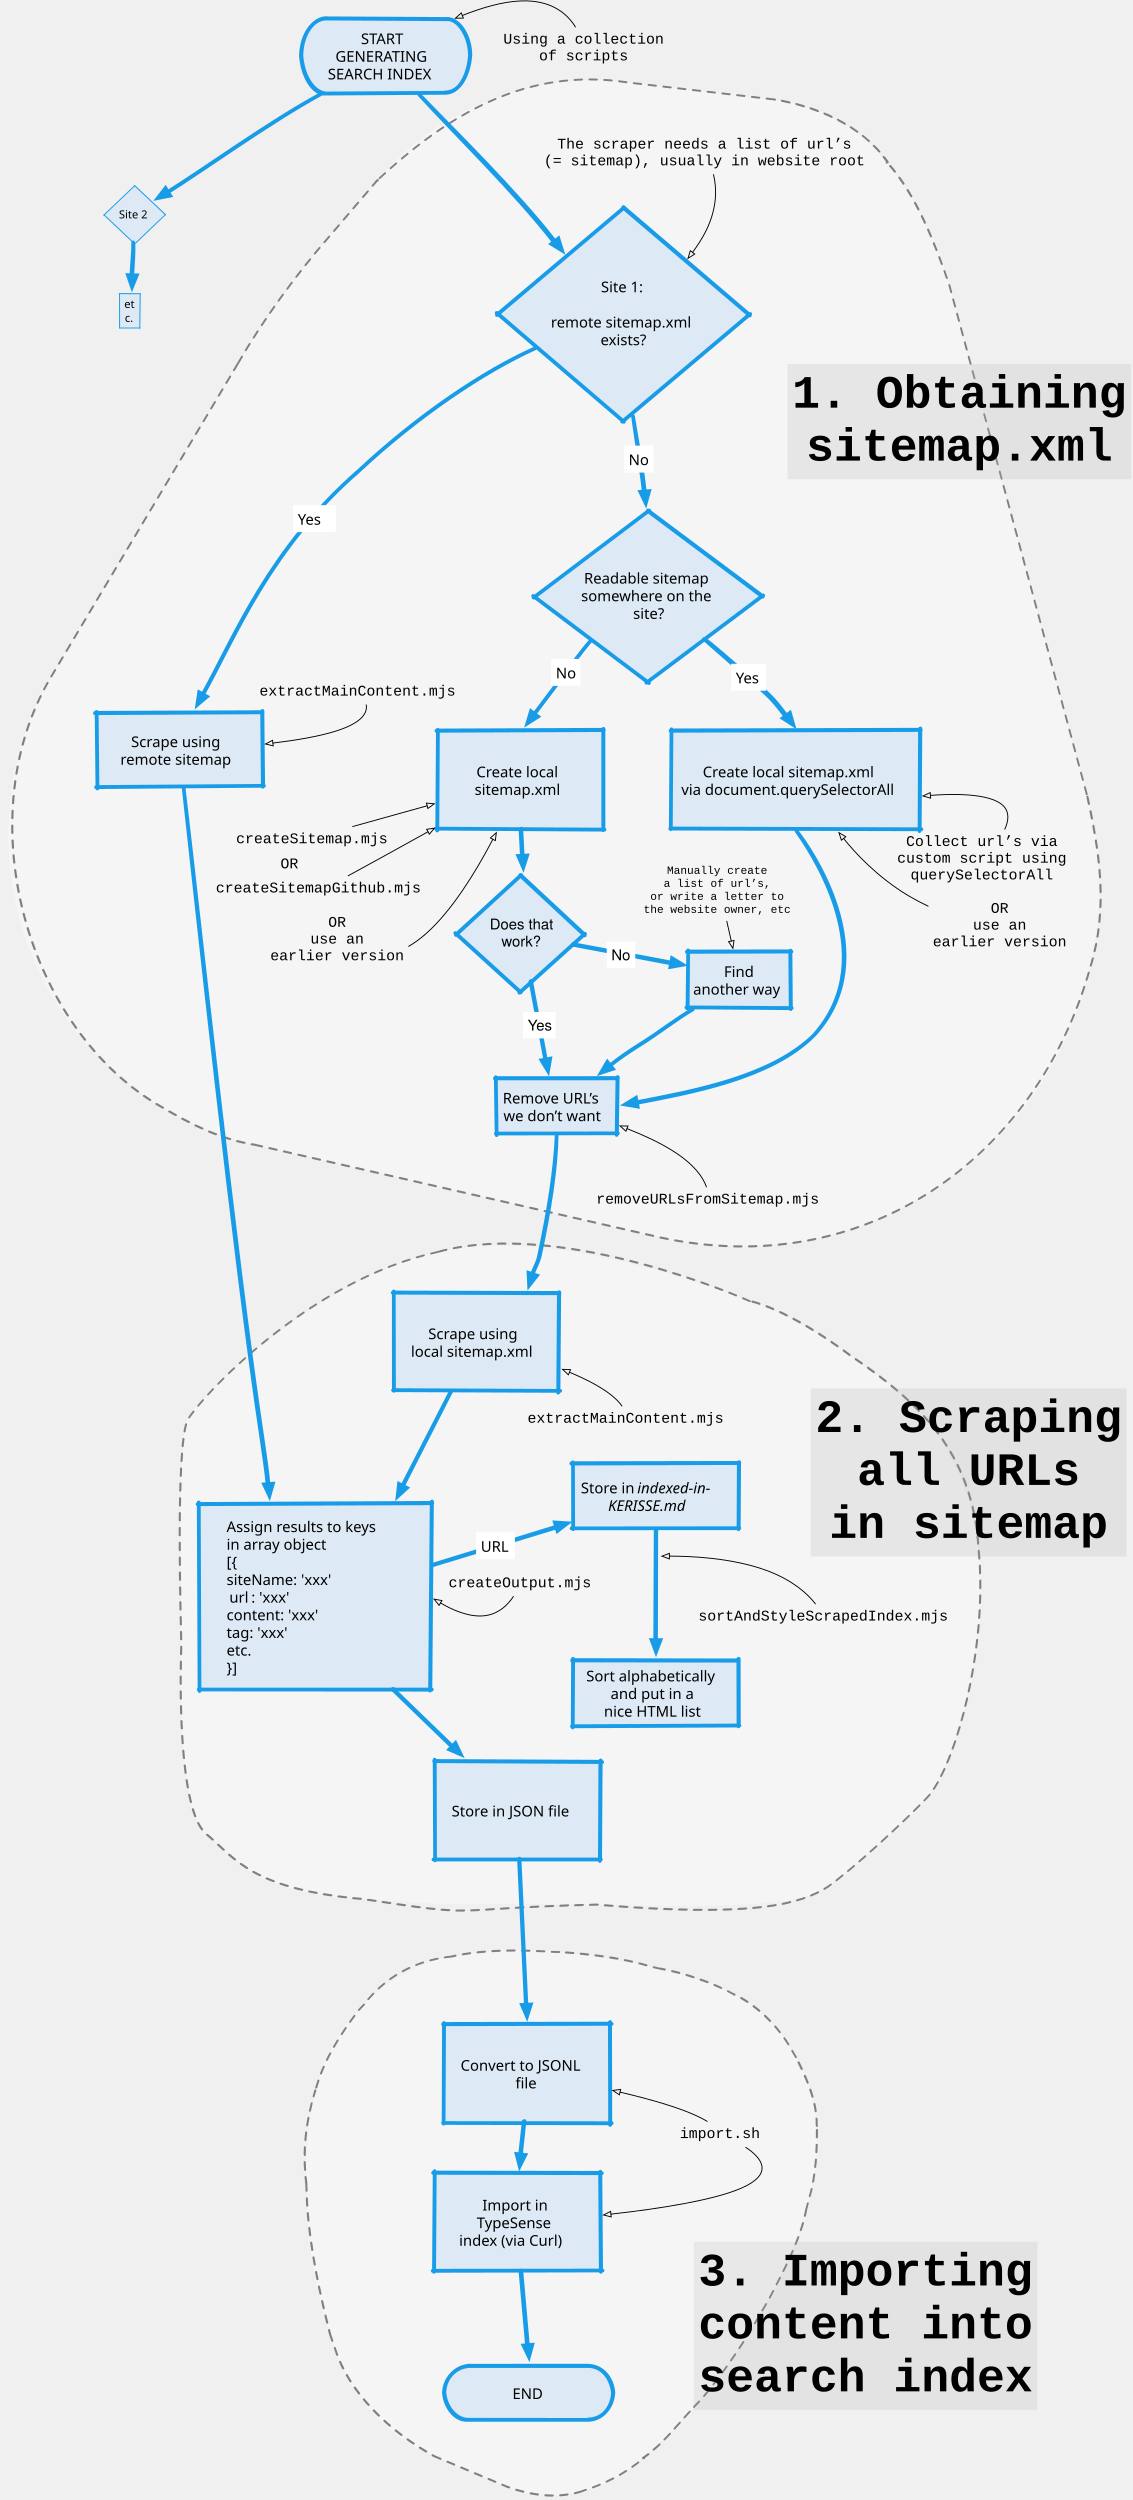
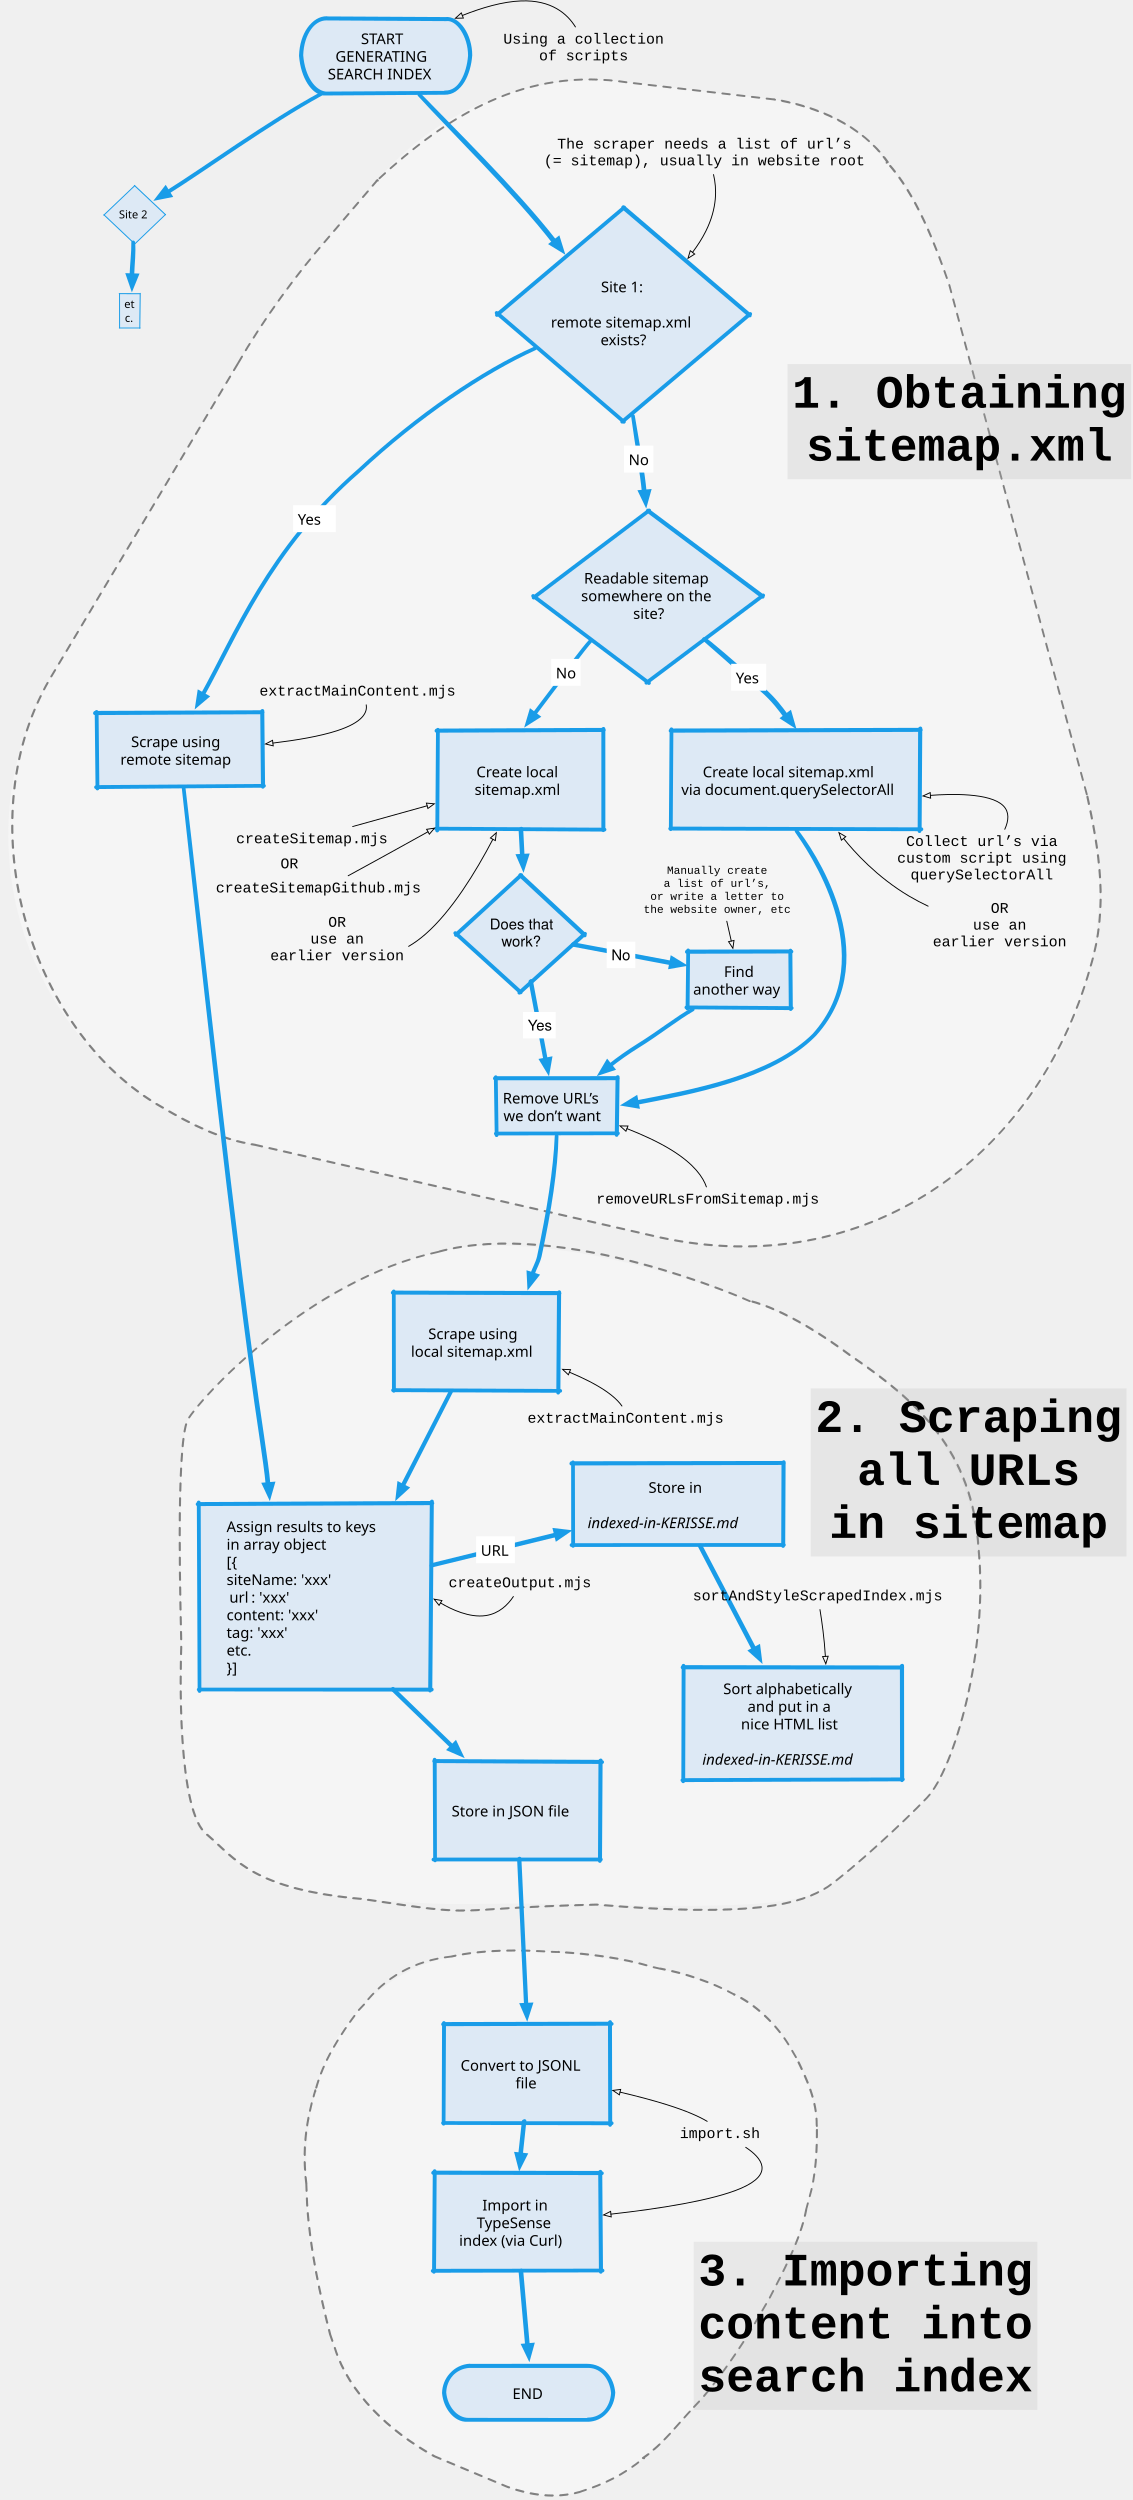
<svg xmlns="http://www.w3.org/2000/svg" xmlns:xlink="http://www.w3.org/1999/xlink" version="1.1" viewBox="197 183 1219 2692">
  <defs>
    <marker orient="auto" overflow="visible" markerUnits="strokeWidth" id="FilledArrow_Marker" stroke-linejoin="miter" stroke-miterlimit="10" viewBox="-1 -3 6 6" markerWidth="6" markerHeight="6" color="#199ce8">
      <g>
        <path d="M 3.2 0 L 0 -1.2 L 0 1.2 Z" fill="currentColor" stroke="currentColor" stroke-width="1" />
      </g>
    </marker>
    <marker orient="auto" overflow="visible" markerUnits="strokeWidth" id="FilledArrow_Marker_2" stroke-linejoin="miter" stroke-miterlimit="10" viewBox="-1 -3 6 6" markerWidth="6" markerHeight="6" color="#199ce8">
      <g>
        <path d="M 3.2 0 L 0 -1.2 L 0 1.2 Z" fill="currentColor" stroke="currentColor" stroke-width="1" />
      </g>
    </marker>
    <marker orient="auto" overflow="visible" markerUnits="strokeWidth" id="FilledArrow_Marker_3" stroke-linejoin="miter" stroke-miterlimit="10" viewBox="-1 -3 6 6" markerWidth="6" markerHeight="6" color="#199ce8">
      <g>
        <path d="M 3.2 0 L 0 -1.2 L 0 1.2 Z" fill="currentColor" stroke="currentColor" stroke-width="1" />
      </g>
    </marker>
    <marker orient="auto" overflow="visible" markerUnits="strokeWidth" id="Arrow_Marker" stroke-linejoin="miter" stroke-miterlimit="10" viewBox="-1 -4 10 8" markerWidth="10" markerHeight="8" color="black">
      <g>
        <path d="M 8 0 L 0 -3 L 0 3 Z" fill="none" stroke="currentColor" stroke-width="1" />
      </g>
    </marker>
  </defs>
  <g id="Canvas_1" fill-opacity="1" fill="none" stroke-dasharray="none" stroke="none" stroke-opacity="1">
    <g id="Canvas_1_Layer_1">
      <g id="Graphic_121">
        <path d="M 526.763 2534.788 L 527.5 2556 C 529.159 2603.764 537.502 2651.061 552.286 2696.51 L 557 2711 C 574.147 2763.71 613.353 2806.367 664.434 2827.888 L 742.889 2860.943 C 767.602 2871.355 795.062 2873.309 821 2866.5 L 823.328 2865.889 C 848.086 2859.39 870.941 2847.087 890 2830 L 890 2830 C 909.314 2812.684 927.529 2794.178 944.538 2774.593 L 952 2766 C 973.948 2740.726 993.39 2713.381 1010.052 2684.349 L 1024.915 2658.451 C 1042.236 2628.27 1055.703 2596.034 1065 2562.5 L 1068.293 2550.621 C 1075.381 2525.053 1078.155 2498.481 1076.5 2472 L 1076.5 2472 C 1074.857 2445.706 1067.018 2420.174 1053.625 2397.488 L 1046.486 2385.395 C 1032.472 2361.657 1011.785 2342.566 987 2330.5 L 987 2330.5 C 961.755 2318.21 935.145 2308.952 907.723 2302.919 L 899 2301 C 865.696 2293.673 831.989 2288.314 798.054 2284.951 L 793.5 2284.5 C 756.701 2280.853 719.566 2282.654 683.292 2289.843 L 682.5 2290 C 646.405 2297.154 613.447 2315.41 588.238 2342.216 L 582.815 2347.981 C 560.012 2372.228 544.032 2402.078 536.5 2434.5 L 536.5 2434.5 C 528.867 2467.357 525.593 2501.076 526.763 2534.788 Z" fill="#f5f5f5" />
        <path d="M 526.742 2534.202 L 527.551 2555.866 C 530.463 2604.639 541.723 2654.958 552.286 2696.51 M 552.171 2696.177 L 557.735 2712.186 C 572.373 2759.458 615.815 2801.231 664.434 2827.888 M 663.948 2827.685 L 743.62 2861.044 C 768.645 2870.153 794.952 2873.71 821 2866.5 M 820.259 2866.778 L 823.659 2865.504 C 845.804 2858.647 868.725 2848.016 890 2830 M 890.524 2830.14 L 889.186 2829.782 C 911.225 2814.674 925.32 2794.826 944.538 2774.593 M 944.294 2774.85 L 952.683 2765.979 C 971.554 2743.915 993.2 2712.924 1010.052 2684.349 M 1009.794 2684.79 L 1025.396 2658.07 C 1039.01 2631.421 1058.97 2595.06 1065 2562.5 M 1064.774 2563.341 L 1068.313 2550.162 C 1075.582 2525.757 1076.773 2497.615 1076.5 2472 M 1076.574 2472.34 L 1076.35 2471.312 C 1076.608 2445.551 1065.644 2421.6 1053.625 2397.488 M 1054.06 2398.231 L 1046.324 2385.005 C 1031.945 2361.725 1009.159 2340.549 987 2330.5 M 987.688 2331.109 L 986.56 2330.111 C 964.343 2317.941 932.711 2307.344 907.723 2302.919 M 908.606 2303.12 L 898.56 2300.831 C 865.658 2291.112 832.493 2287.245 798.054 2284.951 M 799.041 2284.969 L 792.784 2284.856 C 755.893 2282.624 718.782 2282.071 683.292 2289.843 M 683.892 2289.8 L 681.841 2289.947 C 643.04 2294.313 611.31 2312.244 588.238 2342.216 M 588.864 2341.552 L 582.964 2347.802 C 562.03 2375.538 544.662 2402.83 536.5 2434.5 M 536.482 2435.19 L 536.521 2433.723 C 526.294 2467.095 522.268 2498.92 526.763 2534.788 M 526.891 2534.076 L 527.778 2555.376 C 530.713 2604.389 541.973 2654.708 552.536 2696.26 M 552.359 2696.03 L 557.639 2711.287 C 572.623 2759.208 616.065 2800.981 664.684 2827.638 M 664.097 2827.504 L 743.089 2860.632 C 768.895 2869.903 795.202 2873.46 821.25 2866.25 M 820.377 2866.636 L 823.151 2865.603 C 846.054 2858.397 868.975 2847.766 890.25 2829.75 M 890.644 2830.037 L 889.702 2829.839 C 911.475 2814.424 925.57 2794.576 944.788 2774.343 M 944.354 2774.664 L 952.368 2766.164 C 971.804 2743.665 993.45 2712.674 1010.302 2684.099 M 1009.88 2684.642 L 1025.279 2658.331 C 1039.26 2631.171 1059.22 2594.81 1065.25 2562.25 M 1064.815 2563.193 L 1068.163 2550.82 C 1075.832 2525.507 1077.023 2497.365 1076.75 2471.75 M 1076.643 2472.227 L 1076.496 2471.442 C 1076.858 2445.301 1065.894 2421.35 1053.875 2397.238 M 1054.086 2398.164 L 1046.857 2385.79 C 1032.195 2361.475 1009.409 2340.299 987.25 2330.25 M 987.751 2331.054 L 986.867 2330.288 C 964.593 2317.691 932.961 2307.094 907.973 2302.669 M 908.705 2303.109 L 899.339 2300.89 C 865.908 2290.862 832.743 2286.995 798.304 2284.701 M 799.163 2284.968 L 793.274 2284.78 C 756.143 2282.374 719.032 2281.821 683.542 2289.593 M 684.023 2289.745 L 682.703 2289.816 C 643.29 2294.063 611.56 2311.994 588.488 2341.966 M 589.028 2341.464 L 583.333 2347.44 C 562.28 2375.288 544.912 2402.58 536.75 2434.25 M 536.557 2435.064 L 536.548 2433.917 C 526.544 2466.845 522.518 2498.67 527.013 2534.538" stroke="gray" stroke-linecap="round" stroke-linejoin="round" stroke-dasharray="8.0,8.0" stroke-width="2" />
      </g>
      <g id="Graphic_116">
        <path d="M 669 1531 C 537.745 1561.518 410.825 1686.405 399 1712 C 387.175 1737.595 393.294 1932.767 392.111 1954.425 C 390.929 1976.083 387.381 2133.593 420.491 2159.189 C 453.6 2184.784 457.148 2218.255 588.403 2228.1 C 719.658 2237.944 675.906 2230.069 839.088 2234.006 C 1002.27 2237.944 1061.986 2232.72 1088 2215 C 1114.014 2197.28 1168.986 2148.533 1195 2119 C 1221.014 2089.467 1264.78 1962.301 1250.59 1851.059 C 1236.4 1739.817 1185.333 1693.333 1113 1643 C 1040.667 1592.667 1004 1584 1004 1584 C 1004 1584 800.255 1500.482 669 1531 Z" fill="#f5f5f5" />
        <path d="M 669 1531 C 529.226 1561.043 412.269 1688.496 399 1712 C 385.522 1739.502 391.81 1932.69 392.111 1954.425 C 391.183 1977.392 386.921 2136.349 420.491 2159.189 C 450.558 2184.933 469.132 2217.785 588.403 2228.1 C 723.351 2248.7 668.308 2238.21 839.088 2234.006 C 1010.07 2248.38 1059.227 2233.184 1088 2215 C 1115.914 2195.298 1169.597 2145.561 1195 2119 C 1224.104 2088.522 1261.38 1959.762 1250.59 1851.059 C 1244.414 1744.802 1183.877 1691.242 1113 1643 C 1042.474 1590.424 1004 1584 1003.415 1583.796 M 1004.396 1584.127 C 1004 1584 803.217 1494.326 669 1531 M 669 1531 C 529.476 1560.793 412.519 1688.246 399.25 1711.75 C 385.772 1739.252 392.06 1932.44 392.361 1954.175 C 391.433 1977.142 387.171 2136.099 420.741 2158.939 C 450.808 2184.683 469.382 2217.535 588.653 2227.85 C 723.601 2248.45 668.558 2237.96 839.338 2233.756 C 1010.32 2248.13 1059.477 2232.934 1088.25 2214.75 C 1116.164 2195.048 1169.847 2145.311 1195.25 2118.75 C 1224.354 2088.272 1261.63 1959.512 1250.84 1850.809 C 1244.664 1744.552 1184.127 1690.992 1113.25 1642.75 C 1042.724 1590.174 1004.25 1583.75 1003.665 1583.546 M 1004.396 1584.127 C 1004.25 1583.75 803.467 1494.076 669.25 1530.75" stroke="gray" stroke-linecap="round" stroke-linejoin="round" stroke-dasharray="8.0,8.0" stroke-width="2" />
      </g>
      <g id="Graphic_101">
        <path d="M 602.846 377.5 L 550.296 439.118 C 514.039 481.631 481.41 527.108 452.749 575.072 L 254.408 907 C 157.507 1069.165 210.414 1279.178 372.579 1376.079 C 403.358 1394.471 436.838 1407.909 471.791 1415.901 L 907.898 1515.615 C 1115.981 1563.193 1323.235 1433.077 1370.812 1224.994 C 1384.918 1163.303 1383.659 1099.091 1367.146 1038 L 1218.999 489.909 C 1206.001 441.818 1183.243 396.917 1152.142 358 L 1152.142 358 C 1121.93 320.194 1078.053 295.795 1029.996 290.079 L 873.663 271.483 C 771.342 259.312 669.71 299.097 602.846 377.5 Z" fill="#f5f5f5" />
        <path d="M 603.339 376.922 L 549.568 439.941 C 516.552 477.839 480.402 526.931 452.749 575.072 M 452.93 574.769 L 254.414 907.641 C 159.249 1061.473 225.633 1293.813 372.579 1376.079 C 401.533 1393.076 434.267 1410.308 471.791 1415.901 M 471.381 1415.807 L 908.079 1515.659 C 1128.154 1563.048 1313.088 1431.188 1370.812 1224.994 C 1391.07 1159.88 1380.303 1098.105 1367.146 1038 M 1367.241 1038.351 L 1219.067 489.495 C 1204.034 446.317 1183.409 392.291 1152.142 358 M 1151.614 358.279 L 1153.041 357.525 C 1125.536 318.297 1076.747 297.649 1029.996 290.079 M 1030.405 290.127 L 872.596 271.795 C 763.028 254.744 678.144 307.603 602.846 377.5 M 603.797 377.5 L 602.454 377.5 M 603.548 376.869 L 550.1 439.455 C 516.802 477.589 480.652 526.681 452.999 574.822 M 453.104 574.674 L 254.989 906.963 C 159.499 1061.223 225.883 1293.563 372.829 1375.829 C 401.783 1392.826 434.517 1410.058 472.041 1415.651 M 471.525 1415.602 L 907.886 1515.36 C 1128.404 1562.798 1313.338 1430.938 1371.062 1224.744 C 1391.32 1159.63 1380.553 1097.855 1367.396 1037.75 M 1367.256 1038.255 L 1219.309 490.15 C 1204.284 446.067 1183.659 392.041 1152.392 357.75 M 1151.735 358.146 L 1152.527 357.684 C 1125.786 318.047 1076.997 297.399 1030.246 289.829 M 1030.527 290.026 L 873.499 271.809 C 763.278 254.494 678.394 307.353 603.096 377.25 M 603.922 377.489 L 602.971 377.429" stroke="gray" stroke-linecap="round" stroke-linejoin="round" stroke-dasharray="8.0,8.0" stroke-width="2" />
      </g>
      <g id="Graphic_3">
        <path d="M 548.3 203 L 675.7 203 C 690.77 203 703 220.92 703 243 C 703 265.08 690.77 283 675.7 283 L 548.3 283 C 533.23 283 521 265.08 521 243 C 521 220.92 533.23 203 548.3 203 Z" fill="#dde9f5" />
        <path d="M 547.332 202.994 L 677.579 203.735 C 689.836 202.227 703.016 221.4 703 243 C 701.505 262.928 692.073 283.519 675.7 283 M 676.296 282.996 L 545.445 283.827 C 534.523 282.752 522.896 267.017 521 243 C 521.71 219.166 534.55 202.865 548.3 203 M 547.583 202.678 L 676.517 203.369 C 690.336 201.727 703.516 220.9 703.5 242.5 C 702.005 262.428 692.573 283.019 676.2 282.5 M 676.547 282.871 L 547.678 283.628 C 535.023 282.252 523.396 266.517 521.5 242.5 C 522.21 218.666 535.05 202.365 548.8 202.5" stroke="#199ce8" stroke-linecap="round" stroke-linejoin="round" stroke-width="4" />
        <text transform="translate(526 214.5)" fill="black">
          <tspan font-family="Verdana" font-size="16" fill="black" x="59.641" y="16">START</tspan>
          <tspan font-family="Verdana" font-size="16" fill="black" x="32.18" y="35">GENERATING</tspan>
          <tspan font-family="Verdana" font-size="16" fill="black" x="23.977" y="54">SEARCH INDEX</tspan>
        </text>
      </g>
      <g id="Graphic_11">
        <path d="M 868.511 407 L 1003.022 522 L 868.511 637 L 734 522 Z" fill="#dde9f5" />
        <path d="M 867.88 406.462 L 1004.412 522.76 M 1004.495 521.179 L 866.95 637.126 M 868.762 637.243 L 731.769 519.925 M 732.063 522.223 L 869.219 406.402 M 868.29 406.024 L 1003.797 521.72 M 1004.839 521.04 L 868.168 636.311 M 868.862 637.168 L 733.414 521.076 M 732.198 521.836 L 868.725 406.708" stroke="#199ce8" stroke-linecap="round" stroke-linejoin="round" stroke-width="4" />
        <text transform="translate(775.3179 481.7)" fill="black">
          <tspan font-family="Verdana" font-size="16" fill="black" x="68.77" y="16">Site 1:</tspan>
          <tspan font-family="Verdana" font-size="16" fill="black" x="14.864" y="54">remote sitemap.xml</tspan>
          <tspan font-family="Verdana" font-size="16" fill="black" x="68.336" y="73">exists?</tspan>
        </text>
      </g>
      <g id="Graphic_12">
        <path d="M 342 383 L 375 414.262 L 342 445.524 L 309 414.262 Z" fill="#dde9f5" />
        <path d="M 341.647 382.668 L 375.27 414.312 M 375.257 413.926 L 341.895 445.855 M 342.179 445.793 L 308.729 414.194 M 308.707 414.761 L 342.213 382.797 M 341.729 382.585 L 375.139 414.035 M 375.328 413.873 L 342.174 445.671 M 342.229 445.744 L 309.068 414.415 M 308.736 414.664 L 342.049 382.923" stroke="#199ce8" stroke-linecap="round" stroke-linejoin="round" stroke-width="1" />
        <text transform="translate(322.91 406.1368)" fill="black">
          <tspan font-family="Verdana" font-size="12" fill="black" x="2.14" y="12">Site 2</tspan>
        </text>
      </g>
      <g id="Line_15">
        <path d="M 542.601 284.216 C 486.142 315.228 415.243 366.684 376.76 390.578 M 542.601 284.216 C 487.142 314.228 416.243 365.684 377.76 389.578" marker-end="url(#FilledArrow_Marker)" stroke="#199ce8" stroke-linecap="round" stroke-linejoin="round" stroke-width="4" />
      </g>
      <g id="Line_16">
        <path d="M 648.567 285 C 681.712 321.52 751.548 389.682 793.46 443.698 M 648.567 285 C 682.712 320.52 752.548 388.682 794.46 442.698" marker-end="url(#FilledArrow_Marker_2)" stroke="#199ce8" stroke-linecap="round" stroke-linejoin="round" stroke-width="4" />
      </g>
      <g id="Graphic_17">
        <rect x="325.735" y="499.221" width="21.962" height="36.779" fill="#dde9f5" />
        <path d="M 325.366 499.219 L 348.2 499.337 M 347.939 498.919 L 347.499 536.656 M 347.95 536.219 L 325.47 536.214 M 325.752 536.437 L 325.735 498.99 M 325.429 499.108 L 347.997 499.244 M 348.021 498.857 L 347.572 536.156 M 348.012 536.168 L 325.814 536.181 M 325.81 536.374 L 325.746 499.159" stroke="#199ce8" stroke-linecap="round" stroke-linejoin="round" stroke-width="1" />
        <text transform="translate(330.735 502.6106)" fill="black">
          <tspan font-family="Verdana" font-size="12" fill="black" x=".043" y="12">et</tspan>
          <tspan font-family="Verdana" font-size="12" fill="black" x=".672" y="27">c.</tspan>
        </text>
      </g>
      <g id="Line_18">
        <path d="M 340.413 444.021 C 340.597 455.197 338.859 467.805 338.508 480.343 M 340.413 444.021 C 341.597 454.197 339.859 466.805 339.508 479.343" marker-end="url(#FilledArrow_Marker)" stroke="#199ce8" stroke-linecap="round" stroke-linejoin="round" stroke-width="4" />
      </g>
      <g id="Graphic_19">
        <path d="M 894.943 733.5 L 1017 825.75 L 894.943 918 L 772.885 825.75 Z" fill="#dde9f5" />
        <path d="M 894.39 733.087 L 1018.257 825.64 M 1018.468 824.249 L 892.979 918.24 M 895.713 918.536 L 771.076 824.71 M 771.621 826.522 L 896.077 732.644 M 894.747 732.694 L 1017.815 824.596 M 1018.8 824.108 L 894.481 917.216 M 895.822 918.473 L 772.689 825.72 M 771.845 826.237 L 895.188 733.244" stroke="#199ce8" stroke-linecap="round" stroke-linejoin="round" stroke-width="4" />
        <text transform="translate(810.8408 795.405)" fill="black">
          <tspan font-family="Verdana" font-size="16" fill="black" x="15.012" y="16">Readable sitemap </tspan>
          <tspan font-family="Verdana" font-size="16" fill="black" x="11.895" y="35">somewhere on the </tspan>
          <tspan font-family="Verdana" font-size="16" fill="black" x="67.898" y="54">site?</tspan>
        </text>
      </g>
      <g id="Line_20">
        <path d="M 878.575 631.027 C 883.1 664.72 888.336 692.417 890.198 713.208 M 878.575 631.027 C 884.1 663.72 889.336 691.417 891.198 712.208" marker-end="url(#FilledArrow_Marker)" stroke="#199ce8" stroke-linecap="round" stroke-linejoin="round" stroke-width="4" />
      </g>
      <g id="Graphic_24">
        <rect x="868.899" y="662.847" width="31.68" height="29" fill="white" />
        <text transform="translate(873.8987 667.847)" fill="black">
          <tspan font-family="Verdana" font-size="16" fill="black" x="0" y="16">No</tspan>
        </text>
      </g>
      <g id="Graphic_26">
        <rect x="920" y="969.95" width="267" height="106" fill="#dde9f5" />
        <path d="M 919.056 969.953 L 1188.529 969.086 M 1187.63 967.591 L 1187.136 1077.985 M 1188.942 1076.019 L 918.654 1075.274 M 919.263 1075.896 L 920.012 968.283 M 919.305 969.46 L 1187.873 968.738 M 1188.104 967.341 L 1187.411 1075.764 M 1189.192 1075.912 L 919.517 1075.085 M 919.368 1075.645 L 920.066 969.699" stroke="#199ce8" stroke-linecap="round" stroke-linejoin="round" stroke-width="4" />
        <text transform="translate(925 1003.95)" fill="black">
          <tspan font-family="Verdana" font-size="16" fill="black" x="28.695" y="16">Create local sitemap.xml</tspan>
          <tspan font-family="Verdana" font-size="16" fill="black" x="5.605" y="35">via document.querySelectorAll</tspan>
        </text>
      </g>
      <g id="Line_32">
        <path d="M 955.112 871.173 C 955.971 871.875 987.777 899.658 1017 925.667 C 1029.551 936.404 1037.355 947.203 1042.711 954.435 M 955.112 871.173 C 956.971 870.875 988.777 898.658 1018 924.667 C 1030.551 935.404 1038.355 946.203 1043.711 953.435" marker-end="url(#FilledArrow_Marker)" stroke="#199ce8" stroke-linecap="round" stroke-linejoin="round" stroke-width="4" />
      </g>
      <g id="Graphic_31">
        <rect x="984.299" y="897.785" width="37.711" height="29" fill="white" />
        <text transform="translate(989.2993 902.7855)" fill="black">
          <tspan font-family="Verdana" font-size="16" fill="black" x="0" y="16">Yes</tspan>
        </text>
      </g>
      <g id="Graphic_33">
        <rect x="410.961" y="1802.728" width="250.039" height="199" fill="#dde9f5" />
        <path d="M 409.763 1802.733 L 662.596 1801.728 M 661.829 1800.029 L 660.072 2003.471 M 661.722 2002.497 L 410.95 2002.309 M 411.835 2003.885 L 410.953 1800.816 M 410.013 1802.425 L 662.064 1801.253 M 662.14 1799.78 L 660.481 2002.247 M 661.972 2002.3 L 412.078 2002.24 M 411.84 2003.636 L 411.101 1802.479" stroke="#199ce8" stroke-linecap="round" stroke-linejoin="round" stroke-width="4" />
        <text transform="translate(440.9609 1816.728)" fill="black">
          <tspan font-family="Verdana" font-size="16" fill="black" x="0" y="16">Assign results to keys </tspan>
          <tspan font-family="Verdana" font-size="16" fill="black" x="0" y="35">in array object</tspan>
          <tspan font-family="Verdana" font-size="16" fill="black" x="0" y="54">[{</tspan>
          <tspan font-family="Verdana" font-size="16" fill="black" x="0" y="73">    siteName: 'xxx'</tspan>
          <tspan font-family="Verdana" font-size="16" fill="black" x="0" y="92">    </tspan>
          <tspan font-family="Verdana" font-size="16" fill="black" y="92">url</tspan>
          <tspan font-family="Verdana" font-size="16" fill="black" y="92">: 'xxx'</tspan>
          <tspan font-family="Verdana" font-size="16" fill="black" x="0" y="111">    content: 'xxx'</tspan>
          <tspan font-family="Verdana" font-size="16" fill="black" x="0" y="130">    tag: 'xxx'</tspan>
          <tspan font-family="Verdana" font-size="16" fill="black" x="0" y="149">etc.</tspan>
          <tspan font-family="Verdana" font-size="16" fill="black" x="0" y="168">}]</tspan>
        </text>
      </g>
      <g id="Line_35">
        <path d="M 1054.805 1077.95 C 1066.427 1094.78 1150.331 1212.327 1073.333 1297.835 C 1027.234 1344.244 940.491 1359.395 881.665 1370.837 M 1054.805 1077.95 C 1067.427 1093.78 1151.331 1211.327 1074.333 1296.835 C 1028.234 1343.244 941.491 1358.395 882.665 1369.837" marker-end="url(#FilledArrow_Marker)" stroke="#199ce8" stroke-linecap="round" stroke-linejoin="round" stroke-width="4" />
      </g>
      <g id="Graphic_36">
        <rect x="668.5" y="969.95" width="178" height="106" fill="#dde9f5" />
        <path d="M 666.979 969.957 L 847.267 969.177 M 846.539 968.033 L 846.553 1076.995 M 847.698 1076.455 L 666.561 1075.347 M 667.754 1077.34 L 668.508 968.79 M 667.229 969.549 L 846.789 968.79 M 846.816 967.783 L 846.868 1076.198 M 847.948 1076.29 L 668.017 1075.265 M 667.966 1077.089 L 668.564 969.699" stroke="#199ce8" stroke-linecap="round" stroke-linejoin="round" stroke-width="4" />
        <text transform="translate(673.5 1003.95)" fill="black">
          <tspan font-family="Verdana" font-size="16" fill="black" x="36.48" y="16">Create local </tspan>
          <tspan font-family="Verdana" font-size="16" fill="black" x="34.527" y="35">sitemap.xml</tspan>
        </text>
      </g>
      <g id="Graphic_37">
        <rect x="621" y="1575" width="178" height="106" fill="#dde9f5" />
        <path d="M 619.872 1574.996 L 799.491 1575.642 M 798.788 1574.678 L 798.03 1682.647 M 800.024 1680.749 L 620.251 1680.009 M 621.068 1680.634 L 620.999 1573.59 M 620.122 1574.722 L 799.032 1575.195 M 799.22 1574.429 L 798.413 1680.492 M 800.273 1680.678 L 621.317 1679.834 M 621.266 1680.384 L 621.039 1574.75" stroke="#199ce8" stroke-linecap="round" stroke-linejoin="round" stroke-width="4" />
        <text transform="translate(626 1609)" fill="black">
          <tspan font-family="Verdana" font-size="16" fill="black" x="32.109" y="16">Scrape using</tspan>
          <tspan font-family="Verdana" font-size="16" fill="black" x="13.496" y="35">local sitemap.xml</tspan>
        </text>
      </g>
      <g id="Line_39">
        <path d="M 832.668 873.441 C 825.859 880.575 802.77 911.43 771.559 952.754 M 832.668 873.441 C 826.859 879.575 803.77 910.43 772.559 951.754" marker-end="url(#FilledArrow_Marker)" stroke="#199ce8" stroke-linecap="round" stroke-linejoin="round" stroke-width="4" />
      </g>
      <g id="Graphic_38">
        <rect x="790.524" y="892.518" width="31.68" height="29" fill="white" />
        <text transform="translate(795.524 897.5176)" fill="black">
          <tspan font-family="Verdana" font-size="16" fill="black" x="0" y="16">No</tspan>
        </text>
      </g>
      <g id="Line_41">
        <path d="M 757.383 1075.835 L 759.066 1106.222 M 758.361 1075.309 L 759.815 1104.427" marker-end="url(#FilledArrow_Marker_3)" stroke="#199ce8" stroke-linecap="round" stroke-linejoin="round" stroke-width="4" />
      </g>
      <g id="Line_42">
        <path d="M 682.067 1681.813 L 629.481 1784.43 M 682.754 1681.41 L 630.929 1783.019" marker-end="url(#FilledArrow_Marker)" stroke="#199ce8" stroke-linecap="round" stroke-linejoin="round" stroke-width="4" />
      </g>
      <g id="Graphic_43">
        <rect x="301" y="950.98" width="178" height="79" fill="#dde9f5" />
        <path d="M 299.226 950.989 L 479.835 950.072 M 479.218 948.724 L 479.998 1030.233 M 480.978 1029.173 L 300.395 1030.652 M 301.884 1032.08 L 300.985 949.574 M 299.475 950.517 L 479.481 949.807 M 479.582 948.473 L 480.438 1028.929 M 481.23 1029.167 L 302.118 1030.422 M 301.995 1031.832 L 301.137 950.731" stroke="#199ce8" stroke-linecap="round" stroke-linejoin="round" stroke-width="4" />
        <text transform="translate(306 971.4801)" fill="black">
          <tspan font-family="Verdana" font-size="16" fill="black" x="32.109" y="16">Scrape using</tspan>
          <tspan font-family="Verdana" font-size="16" fill="black" x="20.602" y="35">remote sitemap</tspan>
        </text>
      </g>
      <g id="Line_45">
        <path d="M 773.155 558.107 C 717.357 583.303 645.874 631.554 582.667 690.667 C 486.541 774.263 449.646 869.163 414.659 931.795 M 773.155 558.107 C 718.357 582.303 646.874 630.554 583.667 689.667 C 487.541 773.263 450.646 868.163 415.659 930.795" marker-end="url(#FilledArrow_Marker)" stroke="#199ce8" stroke-linecap="round" stroke-linejoin="round" stroke-width="4" />
      </g>
      <g id="Graphic_44">
        <rect x="512.626" y="727.006" width="45.932" height="29" fill="white" />
        <text transform="translate(517.6262 732.0056)" fill="black">
          <tspan font-family="Verdana" font-size="16" fill="black" x="0" y="16">Yes</tspan>
        </text>
      </g>
      <g id="Graphic_50">
        <rect x="665" y="2079.457" width="178" height="106" fill="#dde9f5" />
        <path d="M 664.472 2079.454 L 845.402 2080.427 M 843.429 2078.861 L 842.917 2186.918 M 843.757 2185.361 L 663.73 2185.372 M 665.472 2186.267 L 664.993 2077.806 M 664.722 2079.168 L 843.673 2080.02 M 843.88 2078.611 L 843.258 2185.112 M 844.007 2185.265 L 665.718 2185.276 M 665.483 2186.019 L 665.211 2079.207" stroke="#199ce8" stroke-linecap="round" stroke-linejoin="round" stroke-width="4" />
        <text transform="translate(670 2122.957)" fill="black">
          <tspan font-family="Verdana" font-size="16" fill="black" x="13.293" y="16">Store in JSON file</tspan>
        </text>
      </g>
      <g id="Graphic_49">
        <rect x="675" y="2362.759" width="178" height="106" fill="#dde9f5" />
        <path d="M 674.08 2362.762 L 855.678 2362.304 M 853.676 2360.568 L 853.937 2471.119 M 855.432 2469.423 L 674.039 2469.065 M 674.666 2469.825 L 675.004 2361.357 M 674.329 2362.341 L 853.93 2361.967 M 853.972 2360.318 L 854.212 2469.17 M 855.682 2469.233 L 674.918 2469.06 M 674.691 2469.575 L 675.236 2362.509" stroke="#199ce8" stroke-linecap="round" stroke-linejoin="round" stroke-width="4" />
        <text transform="translate(680 2396.759)" fill="black">
          <tspan font-family="Verdana" font-size="16" fill="black" x="12.957" y="16">Convert to JSONL </tspan>
          <tspan font-family="Verdana" font-size="16" fill="black" x="72.031" y="35">file</tspan>
        </text>
      </g>
      <g id="Line_48">
        <path d="M 755.817 2184.835 L 763.318 2343.182 M 756.425 2184.33 L 763.845 2341.648" marker-end="url(#FilledArrow_Marker)" stroke="#199ce8" stroke-linecap="round" stroke-linejoin="round" stroke-width="4" />
      </g>
      <g id="Line_47">
        <path d="M 760.932 2467.369 L 756.895 2504.419 M 761.805 2466.91 L 757.976 2502.909" marker-end="url(#FilledArrow_Marker)" stroke="#199ce8" stroke-linecap="round" stroke-linejoin="round" stroke-width="4" />
      </g>
      <g id="Graphic_51">
        <rect x="665" y="2522.759" width="178" height="106" fill="#dde9f5" />
        <path d="M 663.364 2522.756 L 845.126 2523.131 M 843.154 2521.757 L 843.925 2629.321 M 845.583 2627.903 L 662.92 2628.285 M 664.261 2629.314 L 665.013 2520.859 M 663.615 2522.353 L 843.414 2522.677 M 843.51 2521.506 L 844.303 2627.656 M 845.833 2627.901 L 664.519 2628.096 M 664.508 2629.064 L 665.185 2522.509" stroke="#199ce8" stroke-linecap="round" stroke-linejoin="round" stroke-width="4" />
        <text transform="translate(670 2547.259)" fill="black">
          <tspan font-family="Verdana" font-size="16" fill="black" x="46.375" y="16">Import in </tspan>
          <tspan font-family="Verdana" font-size="16" fill="black" x="40.355" y="35">TypeSense</tspan>
          <tspan font-family="Verdana" font-size="16" fill="black" x="21.375" y="54">index (via Curl)</tspan>
        </text>
      </g>
      <g id="Line_52">
        <path d="M 619.599 2002 L 686.385 2066.55 M 620.126 2001.473 L 684.095 2063.341" marker-end="url(#FilledArrow_Marker)" stroke="#199ce8" stroke-linecap="round" stroke-linejoin="round" stroke-width="4" />
      </g>
      <g id="Graphic_55">
        <path d="M 702.3 2730.759 L 829.7 2730.759 C 844.77 2730.759 857 2743.751 857 2759.759 C 857 2775.767 844.77 2788.759 829.7 2788.759 L 702.3 2788.759 C 687.23 2788.759 675 2775.767 675 2759.759 C 675 2743.751 687.23 2730.759 702.3 2730.759 Z" fill="#dde9f5" />
        <path d="M 700.734 2730.759 L 830.721 2730.764 C 846.169 2730.952 855.676 2745.064 857 2759.759 C 856.136 2775.552 845.476 2788.69 829.7 2788.759 M 830.986 2788.759 L 699.732 2788.758 C 687.508 2789.215 676.343 2775.557 675 2759.759 C 675.298 2745.123 686.183 2731.816 702.3 2730.759 M 700.984 2730.391 L 829.08 2730.348 C 846.669 2730.452 856.176 2744.564 857.5 2759.259 C 856.636 2775.052 845.976 2788.19 830.2 2788.259 M 831.236 2788.714 L 701.56 2788.568 C 688.008 2788.715 676.843 2775.057 675.5 2759.259 C 675.798 2744.623 686.683 2731.316 702.8 2730.259" stroke="#199ce8" stroke-linecap="round" stroke-linejoin="round" stroke-width="4" />
        <text transform="translate(680 2750.259)" fill="black">
          <tspan font-family="Verdana" font-size="16" fill="black" x="68.793" y="16">END</tspan>
        </text>
      </g>
      <g id="Line_56">
        <path d="M 757.38 2628.42 L 764.822 2712.46 M 758.348 2627.879 L 765.43 2708.188" marker-end="url(#FilledArrow_Marker_3)" stroke="#199ce8" stroke-linecap="round" stroke-linejoin="round" stroke-width="4" />
      </g>
      <g id="Graphic_57">
        <text transform="translate(782.5977 330)" fill="black">
          <tspan font-family="Courier New" font-size="16" fill="black" x="14.402" y="13">The scraper needs a list of url’s</tspan>
          <tspan font-family="Courier New" font-size="16" fill="black" x="0" y="31">(= sitemap), usually in website root</tspan>
        </text>
      </g>
      <g id="Line_59">
        <path d="M 965.324 371 C 968.907 385.865 969.455 407.066 957 432 C 953.081 439.846 948.167 447.475 942.675 454.757" marker-end="url(#Arrow_Marker)" stroke="black" stroke-linecap="round" stroke-linejoin="round" stroke-width="1" />
      </g>
      <g id="Graphic_60">
        <a xlink:href="https://github.com/WebOfTrust/WOT-terms/blob/main/scrapers/createSitemapGithub.mjs">
          <text transform="translate(429.3945 1131)" fill="black">
            <tspan font-family="Courier New" font-size="16" fill="black" x="0" y="13">createSitemapGithub.mjs</tspan>
          </text>
        </a>
      </g>
      <g id="Graphic_61">
        <a xlink:href="https://github.com/WebOfTrust/WOT-terms/blob/main/scrapers/modules/extractMainContent.mjs">
          <text transform="translate(476.3425 919)" fill="black">
            <tspan font-family="Courier New" font-size="16" fill="black" x="0" y="13">extractMainContent.mjs</tspan>
          </text>
        </a>
      </g>
      <g id="Graphic_62">
        <a xlink:href="https://github.com/WebOfTrust/WOT-terms/blob/main/scrapers/modules/extractMainContent.mjs">
          <text transform="translate(764.9773 1702)" fill="black">
            <tspan font-family="Courier New" font-size="16" fill="black" x="0" y="13">extractMainContent.mjs</tspan>
          </text>
        </a>
      </g>
      <g id="Graphic_63">
        <a xlink:href="https://github.com/WebOfTrust/WOT-terms/blob/main/scrapers/modules/createOutput.mjs">
          <text transform="translate(680 1879.155)" fill="black">
            <tspan font-family="Courier New" font-size="16" fill="black" x="0" y="13">createOutput.mjs</tspan>
          </text>
        </a>
      </g>
      <g id="Graphic_64">
        <a xlink:href="https://github.com/WebOfTrust/WOT-terms/blob/main/scrapers/import.sh">
          <text transform="translate(929 2472.249)" fill="black">
            <tspan font-family="Courier New" font-size="16" fill="black" x="0" y="13">import.sh</tspan>
          </text>
        </a>
      </g>
      <g id="Line_66">
        <path d="M 958.483 2467.249 C 950.112 2462.24 936.649 2456.128 915 2449.318 C 899.707 2444.508 882.195 2439.936 864.642 2435.803" marker-end="url(#Arrow_Marker)" stroke="black" stroke-linecap="round" stroke-linejoin="round" stroke-width="1" />
      </g>
      <g id="Line_67">
        <path d="M 1000.006 2495.249 C 1017.522 2506.83 1030.76 2523.83 995 2539.318 C 964.779 2552.407 906.511 2561.408 854.84 2567.189" marker-end="url(#Arrow_Marker)" stroke="black" stroke-linecap="round" stroke-linejoin="round" stroke-width="1" />
      </g>
      <g id="Line_68">
        <path d="M 749.798 1902.155 C 744.089 1910.757 734.558 1920.528 720 1922.667 C 702.449 1925.245 682.928 1915.944 671.323 1909.049" marker-end="url(#Arrow_Marker)" stroke="black" stroke-linecap="round" stroke-linejoin="round" stroke-width="1" />
      </g>
      <g id="Line_69">
        <path d="M 866.706 1697 C 861.936 1690.103 852.063 1681.036 832 1670.667 C 825.285 1667.196 817.895 1663.821 810.175 1660.588" marker-end="url(#Arrow_Marker)" stroke="black" stroke-linecap="round" stroke-linejoin="round" stroke-width="1" />
      </g>
      <g id="Line_70">
        <path d="M 571.937 1126 C 596.195 1112.818 627.704 1095.396 657.852 1078.635" marker-end="url(#Arrow_Marker)" stroke="black" stroke-linecap="round" stroke-linejoin="round" stroke-width="1" />
      </g>
      <g id="Line_71">
        <path d="M 591.328 942 C 592.799 950.283 587.49 960.869 560 969.817 C 541.651 975.789 516.331 980.084 490.833 983.153" marker-end="url(#Arrow_Marker)" stroke="black" stroke-linecap="round" stroke-linejoin="round" stroke-width="1" />
      </g>
      <g id="Graphic_73">
        <a xlink:href="https://github.com/WebOfTrust/WOT-terms/blob/main/scrapers/modules/extractMainContent.mjs">
          <text transform="translate(1163 1080.95)" fill="black">
            <tspan font-family="Courier New" font-size="16" fill="black" x="9.602" y="13">Collect url’s via</tspan>
            <tspan font-family="Courier New" font-size="16" fill="black" x="0" y="31">custom script using</tspan>
            <tspan font-family="Courier New" font-size="16" fill="black" x="14.402" y="49">querySelectorAll</tspan>
          </text>
        </a>
      </g>
      <g id="Line_72">
        <path d="M 1278.963 1075.95 C 1283.118 1066.825 1284.168 1057.514 1277.333 1050.667 C 1263.146 1036.455 1219.959 1037.841 1198.857 1039.472" marker-end="url(#Arrow_Marker)" stroke="black" stroke-linecap="round" stroke-linejoin="round" stroke-width="1" />
      </g>
      <g id="Graphic_75">
        <a xlink:href="https://github.com/WebOfTrust/WOT-terms/tree/main/scrapers">
          <text transform="translate(739 217)" fill="black">
            <tspan font-family="Courier New" font-size="16" fill="black" x="0" y="13">Using a collection</tspan>
            <tspan font-family="Courier New" font-size="16" fill="black" x="38.406" y="31">of scripts</tspan>
          </text>
        </a>
      </g>
      <g id="Line_74">
        <path d="M 816.608 212 C 807.876 197.905 790.822 182.77 758 184 C 738.325 184.738 715.995 191.243 694.821 199.684" marker-end="url(#Arrow_Marker)" stroke="black" stroke-linecap="round" stroke-linejoin="round" stroke-width="1" />
      </g>
      <g id="Graphic_81">
        <a xlink:href="https://github.com/WebOfTrust/WOT-terms/blob/main/scrapers/sites/medium.com.mjs#L53">
          <text transform="translate(890 1113.975)" fill="black">
            <tspan font-family="Courier New" font-size="12" fill="black" x="25.204" y="10">Manually create</tspan>
            <tspan font-family="Courier New" font-size="12" fill="black" x="21.604" y="24">a list of url’s,</tspan>
            <tspan font-family="Courier New" font-size="12" fill="black" x="7.201" y="38">or write a letter to</tspan>
            <tspan font-family="Courier New" font-size="12" fill="black" x="0" y="52">the website owner, etc</tspan>
          </text>
        </a>
      </g>
      <g id="Line_80">
        <path d="M 979.605 1174.975 C 981.202 1181.825 982.858 1189.167 984.444 1196.333" marker-end="url(#Arrow_Marker)" stroke="black" stroke-linecap="round" stroke-linejoin="round" stroke-width="1" />
      </g>
      <g id="Line_83">
        <path d="M 394.801 1031.98 C 408.087 1151.301 449.567 1540.391 478.342 1730.457 C 481.3 1751.3 484.058 1768.879 485.105 1782.005 M 394.801 1031.98 C 409.087 1150.301 450.567 1539.391 479.342 1729.457 C 482.3 1750.3 485.058 1767.879 486.105 1781.005" marker-end="url(#FilledArrow_Marker_3)" stroke="#199ce8" stroke-linecap="round" stroke-linejoin="round" stroke-width="4" />
      </g>
      <g id="Graphic_84">
        <path d="M 757.5 1126 L 826 1188.5 L 757.5 1251 L 689 1188.5 Z" fill="#dde9f5" />
        <path d="M 756.996 1125.531 L 826.645 1190.309 M 826.573 1188.526 L 756.205 1251.995 M 757.643 1251.66 L 687.22 1187.767 M 687.908 1189.782 L 758.332 1125.237 M 757.412 1125.103 L 826.044 1188.951 M 826.978 1188.448 L 757.495 1251.076 M 757.821 1251.489 L 688.853 1188.908 M 688.004 1189.364 L 757.65 1125.641" stroke="#199ce8" stroke-linecap="round" stroke-linejoin="round" stroke-width="4" />
        <text transform="translate(712.495 1168.802)" fill="black">
          <tspan font-family="Helvetica Neue" font-size="16" fill="black" x="11.847" y="15">Does that </tspan>
          <tspan font-family="Helvetica Neue" font-size="16" fill="black" x="24.455" y="33.448">work?</tspan>
        </text>
      </g>
      <g id="Line_85">
        <path d="M 768.156 1239.844 L 784.678 1326.99 M 768.872 1239.303 L 784.742 1323.805" marker-end="url(#FilledArrow_Marker_3)" stroke="#199ce8" stroke-linecap="round" stroke-linejoin="round" stroke-width="4" />
      </g>
      <g id="Graphic_86">
        <rect x="938" y="1208" width="110.787" height="60" fill="#dde9f5" />
        <path d="M 936.596 1208.004 L 1049.249 1207.686 M 1047.9 1206.798 L 1048.387 1269.6 M 1049.267 1268.671 L 936.093 1267.79 M 937.255 1269.106 L 938.02 1206.372 M 936.845 1207.528 L 1048.157 1207.35 M 1048.191 1206.548 L 1048.69 1268.414 M 1049.517 1268.466 L 937.52 1267.72 M 937.499 1268.856 L 938.052 1207.748" stroke="#199ce8" stroke-linecap="round" stroke-linejoin="round" stroke-width="4" />
        <text transform="translate(943 1219)" fill="black">
          <tspan font-family="Verdana" font-size="16" fill="black" x="33.554" y="16">Find</tspan>
          <tspan font-family="Verdana" font-size="16" fill="black" x=".378" y="35">another way</tspan>
        </text>
      </g>
      <g id="Line_87">
        <path d="M 813.616 1200.317 L 921.828 1220.764 M 814.15 1199.635 L 919.779 1219.49" marker-end="url(#FilledArrow_Marker_3)" stroke="#199ce8" stroke-linecap="round" stroke-linejoin="round" stroke-width="4" />
      </g>
      <g id="Graphic_88">
        <rect x="760.219" y="1272.688" width="35.184" height="28.448" fill="white" />
        <text transform="translate(765.2192 1277.688)" fill="black">
          <tspan font-family="Helvetica Neue" font-size="16" fill="black" x="552447e-18" y="15">Yes</tspan>
        </text>
      </g>
      <g id="Graphic_89">
        <rect x="850.331" y="1196.98" width="30.736" height="28.448" fill="white" />
        <text transform="translate(855.331 1201.98)" fill="black">
          <tspan font-family="Helvetica Neue" font-size="16" fill="black" x="39257486e-20" y="15">No</tspan>
        </text>
      </g>
      <g id="Line_90">
        <path d="M 942.896 1270 C 925.555 1279.959 905.15 1296.297 884 1309.333 C 872.705 1316.388 861.798 1324.05 852.994 1331.159 M 942.896 1270 C 926.555 1278.959 906.15 1295.297 885 1308.333 C 873.705 1315.388 862.798 1323.05 853.994 1330.159" marker-end="url(#FilledArrow_Marker_3)" stroke="#199ce8" stroke-linecap="round" stroke-linejoin="round" stroke-width="4" />
      </g>
      <g id="Graphic_92">
        <a xlink:href="https://github.com/WebOfTrust/WOT-terms/blob/main/scrapers/createSitemap.mjs">
          <text transform="translate(451.1992 1078)" fill="black">
            <tspan font-family="Courier New" font-size="16" fill="black" x="0" y="13">createSitemap.mjs</tspan>
          </text>
        </a>
      </g>
      <g id="Line_91">
        <path d="M 576.747 1073 C 600.661 1066.278 629.452 1058.274 656.955 1050.661" marker-end="url(#Arrow_Marker)" stroke="black" stroke-linecap="round" stroke-linejoin="round" stroke-width="1" />
      </g>
      <g id="Graphic_93">
        <text transform="translate(499 1104.994)" fill="black">
          <tspan font-family="Courier New" font-size="16" fill="black" x="0" y="13">OR</tspan>
        </text>
      </g>
      <g id="Graphic_94">
        <text transform="translate(488 1168)" fill="black">
          <tspan font-family="Courier New" font-size="16" fill="black" x="62.41" y="13">OR</tspan>
          <tspan font-family="Courier New" font-size="16" fill="black" x="43.207" y="31">use an </tspan>
          <tspan font-family="Courier New" font-size="16" fill="black" x="0" y="49">earlier version</tspan>
        </text>
      </g>
      <g id="Line_95">
        <path d="M 637.023 1202.034 C 642.787 1198.694 648.789 1194.411 655 1189 C 683.225 1164.411 709.058 1122.372 727.729 1086.748" marker-end="url(#Arrow_Marker)" stroke="black" stroke-linecap="round" stroke-linejoin="round" stroke-width="1" />
      </g>
      <g id="Graphic_97">
        <text transform="translate(1201.406 1153)" fill="black">
          <tspan font-family="Courier New" font-size="16" fill="black" x="62.41" y="13">OR</tspan>
          <tspan font-family="Courier New" font-size="16" fill="black" x="43.207" y="31">use an </tspan>
          <tspan font-family="Courier New" font-size="16" fill="black" x="0" y="49">earlier version</tspan>
        </text>
      </g>
      <g id="Line_96">
        <path d="M 1196.406 1158.758 C 1189.723 1155.646 1182.88 1152.081 1176 1148 C 1141.127 1127.315 1116.788 1100.182 1105.371 1085.836" marker-end="url(#Arrow_Marker)" stroke="black" stroke-linecap="round" stroke-linejoin="round" stroke-width="1" />
      </g>
      <g id="Graphic_122">
        <rect x="1045" y="575.006" width="370.059" height="124" fill="#b6b6b6" fill-opacity=".234" />
        <text transform="translate(1050 580.0056)" fill="black">
          <tspan font-family="Courier New" font-weight="bold" font-size="50" fill="black" x="0" y="42">1. Obtaining</tspan>
          <tspan font-family="Courier New" font-weight="bold" font-size="50" fill="black" x="15.002" y="99">sitemap.xml</tspan>
        </text>
      </g>
      <g id="Graphic_123">
        <rect x="1070" y="1678" width="340.054" height="181" fill="#a5a5a5" fill-opacity=".189" />
        <text transform="translate(1075 1683)" fill="black">
          <tspan font-family="Courier New" font-weight="bold" font-size="50" fill="black" x="0" y="42">2. Scraping</tspan>
          <tspan font-family="Courier New" font-weight="bold" font-size="50" fill="black" x="45.007" y="99">all URLs</tspan>
          <tspan font-family="Courier New" font-weight="bold" font-size="50" fill="black" x="15.002" y="156">in sitemap</tspan>
        </text>
      </g>
      <g id="Graphic_125">
        <rect x="944" y="2597" width="370.059" height="181" fill="#a5a5a5" fill-opacity=".162" />
        <text transform="translate(949 2602)" fill="black">
          <tspan font-family="Courier New" font-weight="bold" font-size="50" fill="black" x="0" y="42">3. Importing</tspan>
          <tspan font-family="Courier New" font-weight="bold" font-size="50" fill="black" x="0" y="99">content into</tspan>
          <tspan font-family="Courier New" font-weight="bold" font-size="50" fill="black" x="0" y="156">search index</tspan>
        </text>
      </g>
      <g id="Graphic_127">
-         <rect x="814" y="1759" width="178" height="70" fill="#dde9f5" />
-         <path d="M 812.182 1759.005 L 993.141 1758.464 M 992.529 1757.664 L 992.21 1829.744 M 992.831 1828.641 L 812.41 1828.723 M 814.075 1829.624 L 813.999 1757.649 M 812.431 1758.507 L 992.775 1758.162 M 992.938 1757.415 L 992.526 1828.391 M 993.081 1828.547 L 814.324 1828.712 M 814.229 1829.374 L 814.018 1758.75" stroke="#199ce8" stroke-linecap="round" stroke-linejoin="round" stroke-width="4" />
-         <text transform="translate(819 1775)" fill="black">
-           <tspan font-family="Verdana" font-size="16" fill="black" x="3.445" y="16">Store in </tspan>
-           <tspan font-family="Verdana" font-style="italic" font-size="16" fill="black" y="16">indexed-in-</tspan>
-           <tspan font-family="Verdana" font-style="italic" font-size="16" fill="black" x="32.793" y="35">KERISSE.md</tspan>
+         <rect x="814" y="1759" width="226" height="88" fill="#dde9f5" />
+         <path d="M 812.182 1759.004 L 1041.141 1758.464 M 1040.528 1757.664 L 1040.211 1847.744 M 1040.831 1846.641 L 812.41 1846.723 M 814.075 1847.624 L 813.999 1757.649 M 812.431 1758.506 L 1040.775 1758.162 M 1040.937 1757.415 L 1040.526 1846.391 M 1041.081 1846.548 L 814.324 1846.712 M 814.229 1847.374 L 814.018 1758.75" stroke="#199ce8" stroke-linecap="round" stroke-linejoin="round" stroke-width="4" />
+         <text transform="translate(819 1774.5)" fill="black">
+           <tspan font-family="Verdana" font-size="16" fill="black" x="76.273" y="16">Store in</tspan>
+           <tspan font-family="Verdana" font-style="italic" font-size="16" fill="black" x="10.777" y="54">indexed-in-KERISSE.md</tspan>
        </text>
      </g>
      <g id="Line_126">
-         <path d="M 661.641 1868.857 L 796.727 1827.568 M 662.064 1868.105 L 795.87 1826.961" marker-end="url(#FilledArrow_Marker_3)" stroke="#199ce8" stroke-linecap="round" stroke-linejoin="round" stroke-width="4" />
+         <path d="M 661.619 1868.903 L 796.455 1835.928 M 662.057 1868.147 L 795.606 1835.245" marker-end="url(#FilledArrow_Marker_3)" stroke="#199ce8" stroke-linecap="round" stroke-linejoin="round" stroke-width="4" />
      </g>
      <g id="Graphic_128">
-         <rect x="709.697" y="1832.984" width="41.742" height="29" fill="white" />
-         <text transform="translate(714.6973 1837.984)" fill="black">
+         <rect x="709.697" y="1837.284" width="41.742" height="29" fill="white" />
+         <text transform="translate(714.6973 1842.284)" fill="black">
          <tspan font-family="Verdana" font-size="16" fill="black" x="0" y="16">URL</tspan>
        </text>
      </g>
      <g id="Graphic_129">
-         <rect x="814" y="1971" width="178" height="70" fill="#dde9f5" />
+         <rect x="933" y="1978.5" width="235" height="120.5" fill="#dde9f5" />
        <a xlink:href="https://weboftrust.github.io/WOT-terms/docs/Overview/indexed-in-KERISSE">
-           <path d="M 812.966 1970.998 L 992.589 1971.285 M 992.004 1969.352 L 992.199 2041.946 M 992.982 2041.124 L 812.791 2041.942 M 813.669 2043.113 L 814.009 1969.15 M 813.217 1970.518 L 992.259 1970.873 M 992.473 1969.102 L 992.617 2040.877 M 993.233 2040.969 L 813.924 2041.748 M 813.794 2042.862 L 814.217 1970.75" stroke="#199ce8" stroke-linecap="round" stroke-linejoin="round" stroke-width="4" />
-           <text transform="translate(819 1977.5)" fill="black">
-             <tspan font-family="Verdana" font-size="16" fill="black" x="9.25" y="16">Sort alphabetically</tspan>
-             <tspan font-family="Verdana" font-size="16" fill="black" x="35.449" y="35">and put in a</tspan>
-             <tspan font-family="Verdana" font-size="16" fill="black" x="28.336" y="54">nice HTML list</tspan>
+           <path d="M 931.966 1978.499 L 1168.589 1978.785 M 1168.006 1976.852 L 1168.198 2099.946 M 1168.982 2099.125 L 931.791 2099.941 M 932.671 2101.113 L 933.005 1976.65 M 932.216 1978.018 L 1168.259 1978.373 M 1168.475 1976.602 L 1168.618 2098.878 M 1169.233 2098.97 L 932.924 2099.748 M 932.797 2100.863 L 933.217 1978.25" stroke="#199ce8" stroke-linecap="round" stroke-linejoin="round" stroke-width="4" />
+           <text transform="translate(938 1991.25)" fill="black">
+             <tspan font-family="Verdana" font-size="16" fill="black" x="37.75" y="16">Sort alphabetically</tspan>
+             <tspan font-family="Verdana" font-size="16" fill="black" x="63.949" y="35">and put in a</tspan>
+             <tspan font-family="Verdana" font-size="16" fill="black" x="56.836" y="54">nice HTML list</tspan>
+             <tspan font-family="Verdana" font-style="italic" font-size="16" fill="black" x="15.277" y="92">indexed-in-KERISSE.md</tspan>
          </text>
        </a>
      </g>
      <g id="Line_130">
-         <path d="M 903.005 1829.717 L 902.496 1950.611 M 903.699 1829.218 L 903.431 1948.988" marker-end="url(#FilledArrow_Marker_3)" stroke="#199ce8" stroke-linecap="round" stroke-linejoin="round" stroke-width="4" />
+         <path d="M 950.504 1847.863 L 1009.14 1960.141 M 951.176 1847.273 L 1009.502 1958.445" marker-end="url(#FilledArrow_Marker_3)" stroke="#199ce8" stroke-linecap="round" stroke-linejoin="round" stroke-width="4" />
      </g>
      <g id="Graphic_132">
        <a xlink:href="https://github.com/WebOfTrust/WOT-terms/blob/main/scrapers/sortAndStyleScrapedIndex.mjs">
-           <text transform="translate(949 1915)" fill="black">
+           <text transform="translate(943 1893.228)" fill="black">
            <tspan font-family="Courier New" font-size="16" fill="black" x="0" y="13">sortAndStyleScrapedIndex.mjs</tspan>
          </text>
        </a>
      </g>
      <g id="Line_131">
-         <path d="M 1075.018 1910 C 1066.674 1899.294 1050.914 1884.637 1022.667 1874.155 C 984.728 1860.076 937.872 1858.576 917.786 1858.657" marker-end="url(#Arrow_Marker)" stroke="black" stroke-linecap="round" stroke-linejoin="round" stroke-width="1" />
+         <path d="M 1079.937 1916.228 C 1081.967 1928.539 1084.661 1947.438 1085.773 1966.608" marker-end="url(#Arrow_Marker)" stroke="black" stroke-linecap="round" stroke-linejoin="round" stroke-width="1" />
      </g>
      <g id="Graphic_133">
        <rect x="730.84" y="1344.267" width="130" height="60" fill="#dde9f5" />
        <path d="M 729.876 1344.268 L 862.324 1344.188 M 861.832 1342.997 L 860.976 1405.118 M 862.125 1403.366 L 730.894 1403.639 M 731.74 1405.358 L 730.821 1342.92 M 730.126 1343.822 L 862.065 1343.811 M 862.172 1342.749 L 861.391 1403.121 M 862.376 1403.338 L 731.965 1403.588 M 731.808 1405.11 L 730.957 1344.02" stroke="#199ce8" stroke-linecap="round" stroke-linejoin="round" stroke-width="4" />
        <text transform="translate(735.8404 1355.267)" fill="black">
          <tspan font-family="Verdana" font-size="16" fill="black" x="2.535" y="16">Remove URL’s </tspan>
          <tspan font-family="Verdana" font-size="16" fill="black" x="3.293" y="35">we don’t want</tspan>
        </text>
      </g>
      <g id="Graphic_137">
        <a xlink:href="https://github.com/WebOfTrust/WOT-terms/blob/main/scrapers/removeURLsFromSitemap.mjs">
          <text transform="translate(839 1466.052)" fill="black">
            <tspan font-family="Courier New" font-size="16" fill="black" x="0" y="13">removeURLsFromSitemap.mjs</tspan>
          </text>
        </a>
      </g>
      <g id="Line_136">
        <path d="M 957.644 1461.052 C 954.255 1451.044 944.844 1436.678 920 1421.333 C 905.936 1412.647 888.939 1404.89 872.095 1398.301" marker-end="url(#Arrow_Marker)" stroke="black" stroke-linecap="round" stroke-linejoin="round" stroke-width="1" />
      </g>
      <g id="Line_138">
        <path d="M 796.363 1406.267 C 794.875 1442.218 787.725 1487.764 777.208 1536.566 C 775.504 1543.681 771.723 1549.591 769.65 1556.066 M 796.363 1406.267 C 795.875 1441.218 788.725 1486.764 778.208 1535.566 C 776.504 1542.681 772.723 1548.591 770.65 1555.066" marker-end="url(#FilledArrow_Marker_3)" stroke="#199ce8" stroke-linecap="round" stroke-linejoin="round" stroke-width="4" />
      </g>
    </g>
  </g>
</svg>
